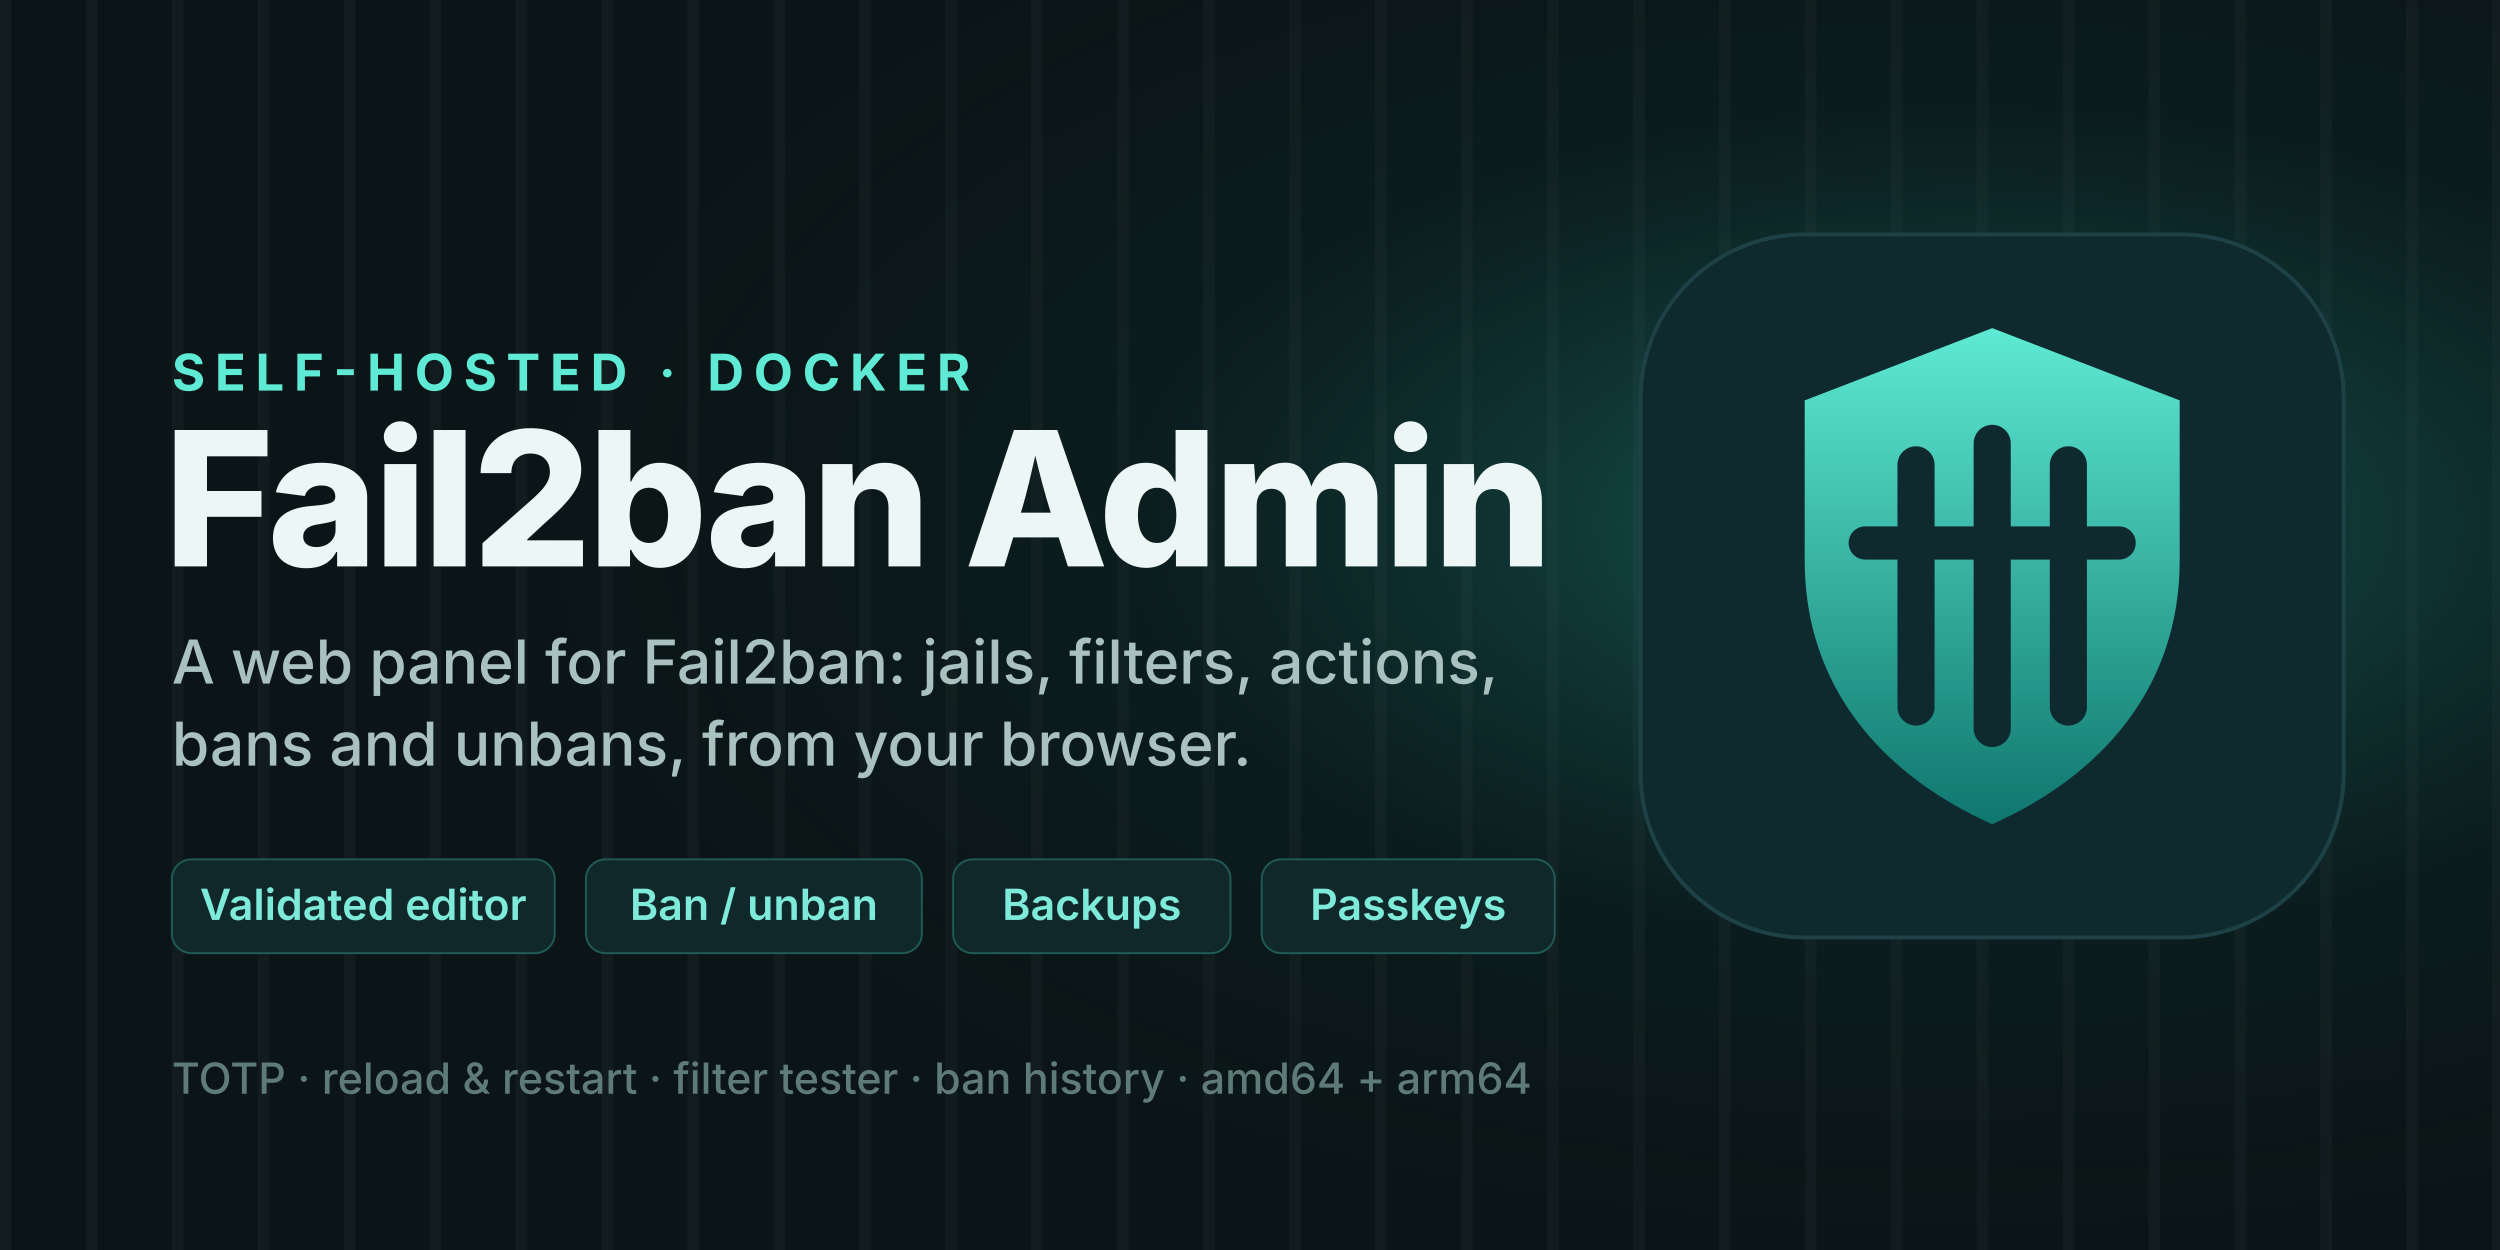
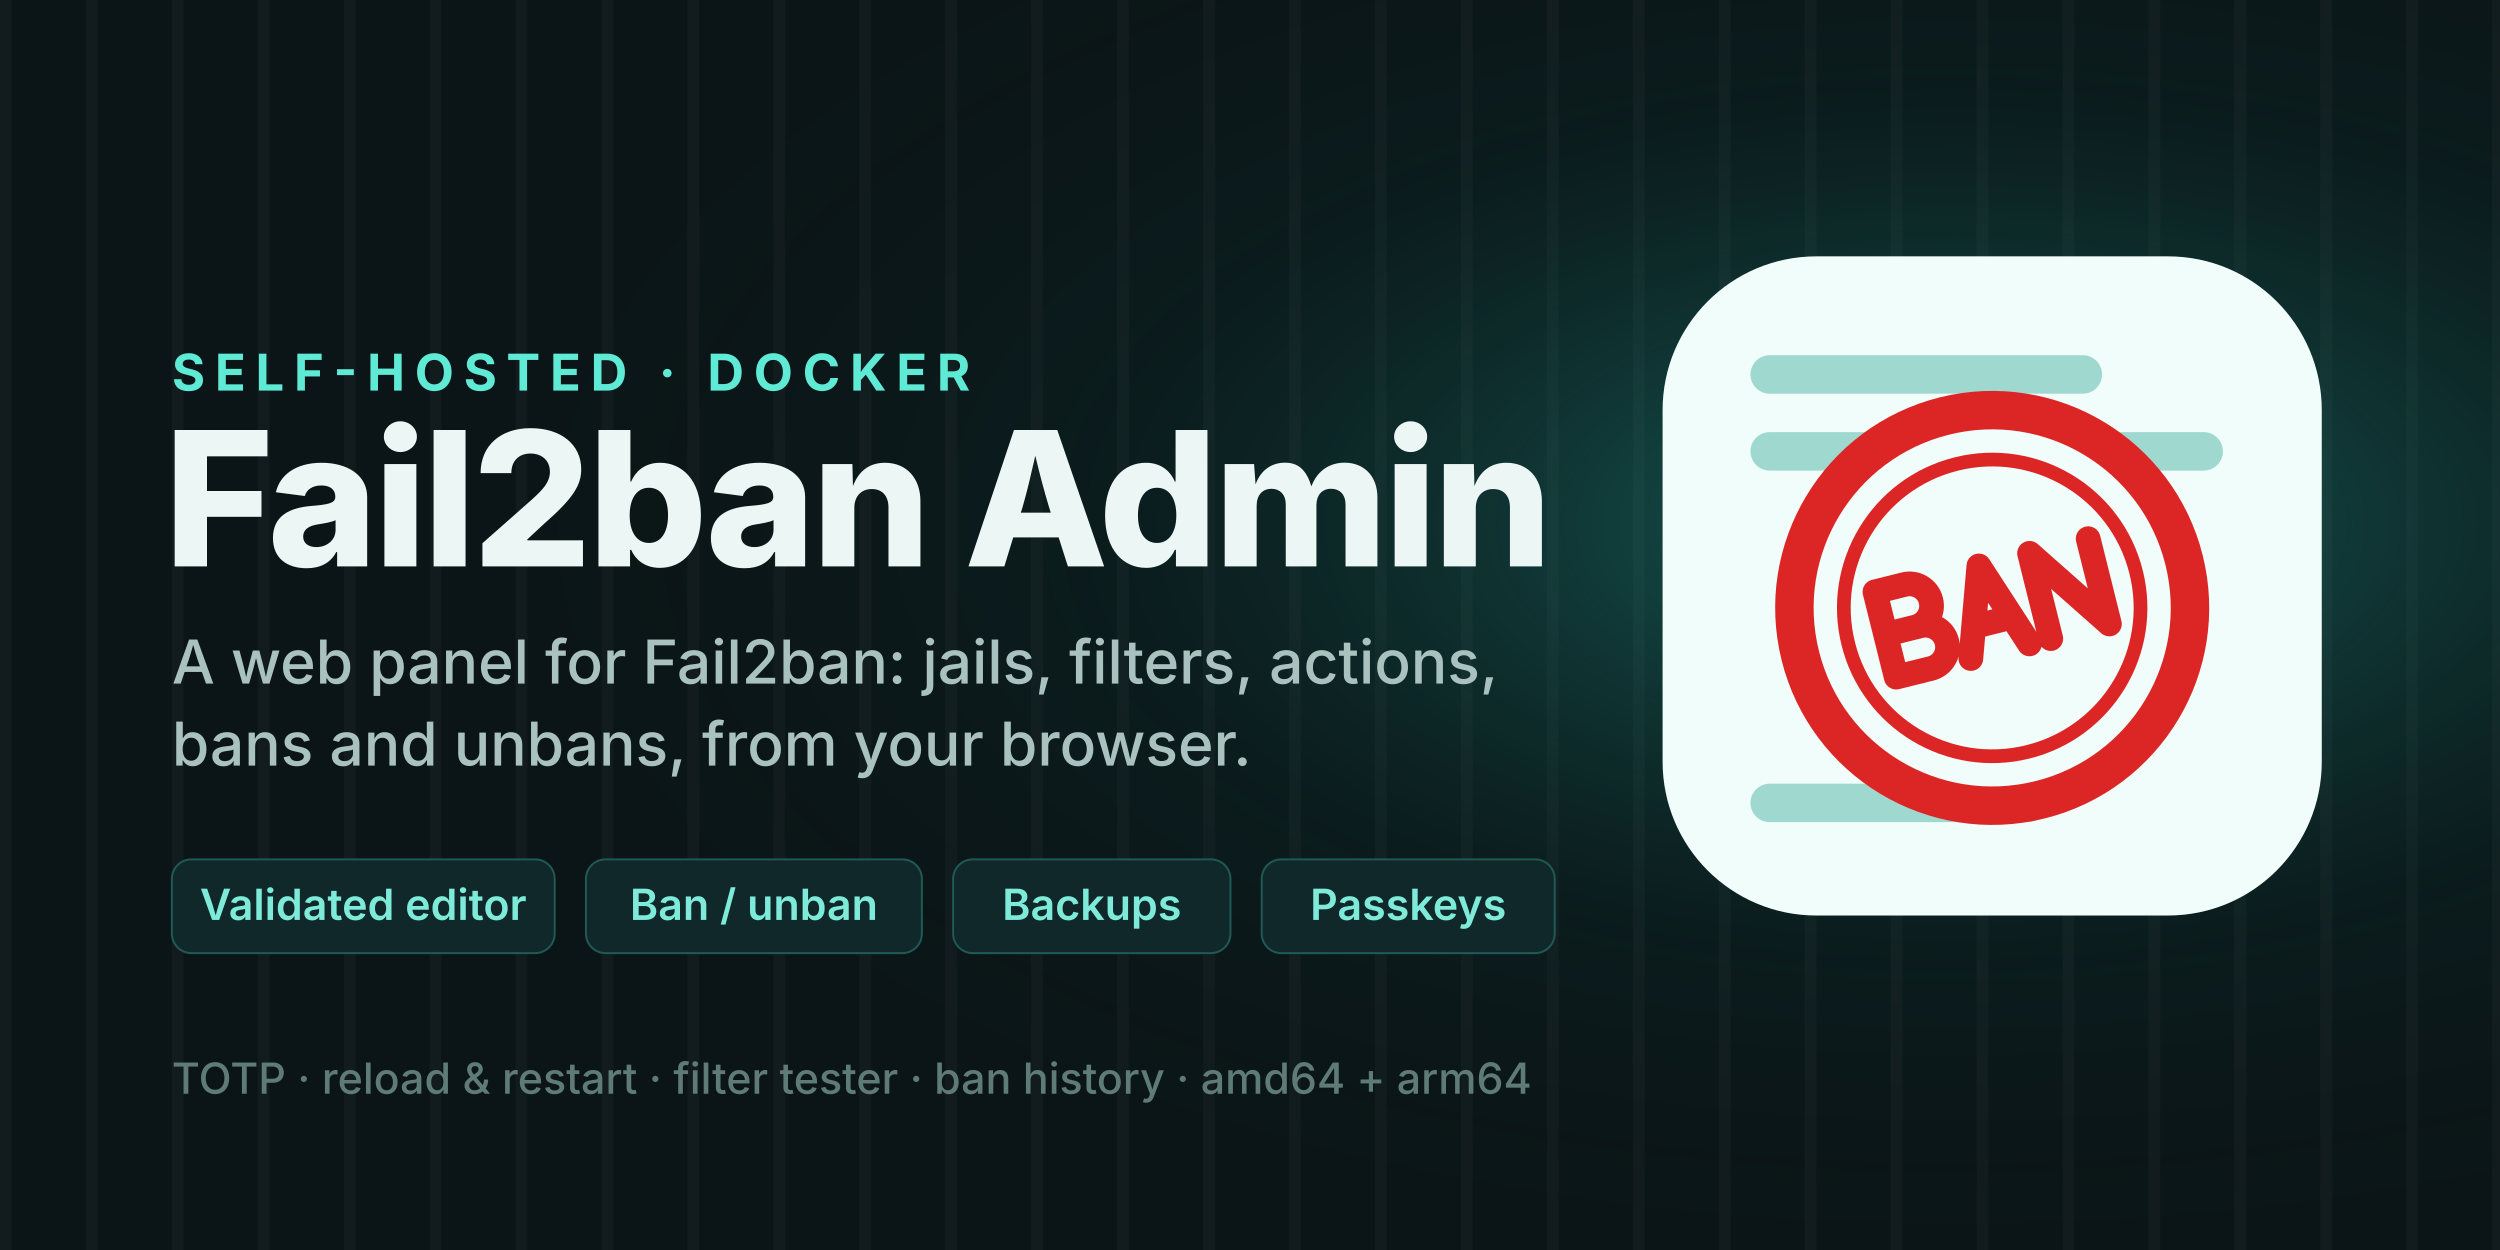
<svg xmlns="http://www.w3.org/2000/svg" width="1280" height="640" viewBox="0 0 1280 640">
  <defs>
    <radialGradient id="glow" cx="0.78" cy="0.42" r="0.6">
      <stop offset="0" stop-color="#2dd4bf" stop-opacity=".38" />
      <stop offset=".55" stop-color="#0f766e" stop-opacity=".08" />
      <stop offset="1" stop-color="#0b1517" stop-opacity="0" />
    </radialGradient>
-     <linearGradient id="shield" x1="0" y1="0" x2="0" y2="1">
-       <stop offset="0" stop-color="#5eead4" />
-       <stop offset="1" stop-color="#0f766e" />
-     </linearGradient>
    <pattern id="bars" width="44" height="640" patternUnits="userSpaceOnUse">
      <rect x="0" y="0" width="6" height="640" fill="#ffffff" opacity=".028" />
    </pattern>
  </defs>
  <rect width="1280" height="640" fill="#0b1517" />
  <rect width="1280" height="640" fill="url(#bars)" />
  <rect width="1280" height="640" fill="url(#glow)" />
-   <g transform="translate(840 120)">
-     <rect x="0" y="0" width="360" height="360" rx="84" fill="#0f2a2e" stroke="#1d4146" stroke-width="2" />
-     <path d="M180 48 84 85v82c0 65 40 110 96 135 56-25 96-70 96-135V85Z" fill="url(#shield)" />
-     <g stroke="#0f2a2e" stroke-width="19" stroke-linecap="round">
-       <path d="M141 118v124M180 107v146M219 118v124" />
+   <svg x="840" y="120" width="360" height="360" viewBox="0 0 128 128">
+     <rect x="4" y="4" width="120" height="120" rx="28" fill="#f0fdfa" />
+     <g fill="#9fd8cf">
+       <rect x="20" y="22" width="64" height="7" rx="3.5" />
+       <rect x="20" y="36" width="86" height="7" rx="3.5" />
+       <rect x="20" y="100" width="54" height="7" rx="3.5" />
    </g>
-     <path d="M115 158h130" stroke="#0f2a2e" stroke-width="17" stroke-linecap="round" />
-   </g>
+     <g transform="rotate(-14 64 68)" fill="none" stroke="#dc2626" stroke-linecap="round" stroke-linejoin="round">
+       <circle cx="64" cy="68" r="36" fill="#f0fdfa" stroke-width="7" />
+       <circle cx="64" cy="68" r="27" stroke-width="2.5" />
+       <path stroke-width="4.5" d="M44 60V76h6.5a4 4 0 0 0 0-8H44m0 0h5.5a4 4 0 0 0 0-8H44M58 76l5.5-16 5.5 16m-9.1-5.5h7.2M73 76V60l11 16V60" />
+     </g>
+   </svg>
  <g font-family="Inter, 'Segoe UI', 'DejaVu Sans', sans-serif">
    <text x="88" y="200" fill="#5eead4" font-size="26" font-weight="700" letter-spacing="5">SELF-HOSTED · DOCKER</text>
    <text x="84" y="290" fill="#ecf6f4" font-size="96" font-weight="800" letter-spacing="-2">Fail2ban Admin</text>
    <text x="88" y="350" fill="#a9c2bf" font-size="31" font-weight="500">A web panel for Fail2ban: jails, filters, actions,</text>
    <text x="88" y="392" fill="#a9c2bf" font-size="31" font-weight="500">bans and unbans, from your browser.</text>
    <g font-size="22" font-weight="600">
      <rect x="88" y="440" width="196" height="48" rx="10" fill="#10282a" stroke="#1f5a55" />
      <text x="186" y="471" fill="#7eead9" text-anchor="middle">Validated editor</text>
      <rect x="300" y="440" width="172" height="48" rx="10" fill="#10282a" stroke="#1f5a55" />
      <text x="386" y="471" fill="#7eead9" text-anchor="middle">Ban / unban</text>
      <rect x="488" y="440" width="142" height="48" rx="10" fill="#10282a" stroke="#1f5a55" />
      <text x="559" y="471" fill="#7eead9" text-anchor="middle">Backups</text>
      <rect x="646" y="440" width="150" height="48" rx="10" fill="#10282a" stroke="#1f5a55" />
      <text x="721" y="471" fill="#7eead9" text-anchor="middle">Passkeys</text>
    </g>
    <text x="88" y="560" fill="#5f7b78" font-size="22" font-weight="500">TOTP · reload &amp; restart · filter tester · ban history · amd64 + arm64</text>
  </g>
</svg>
